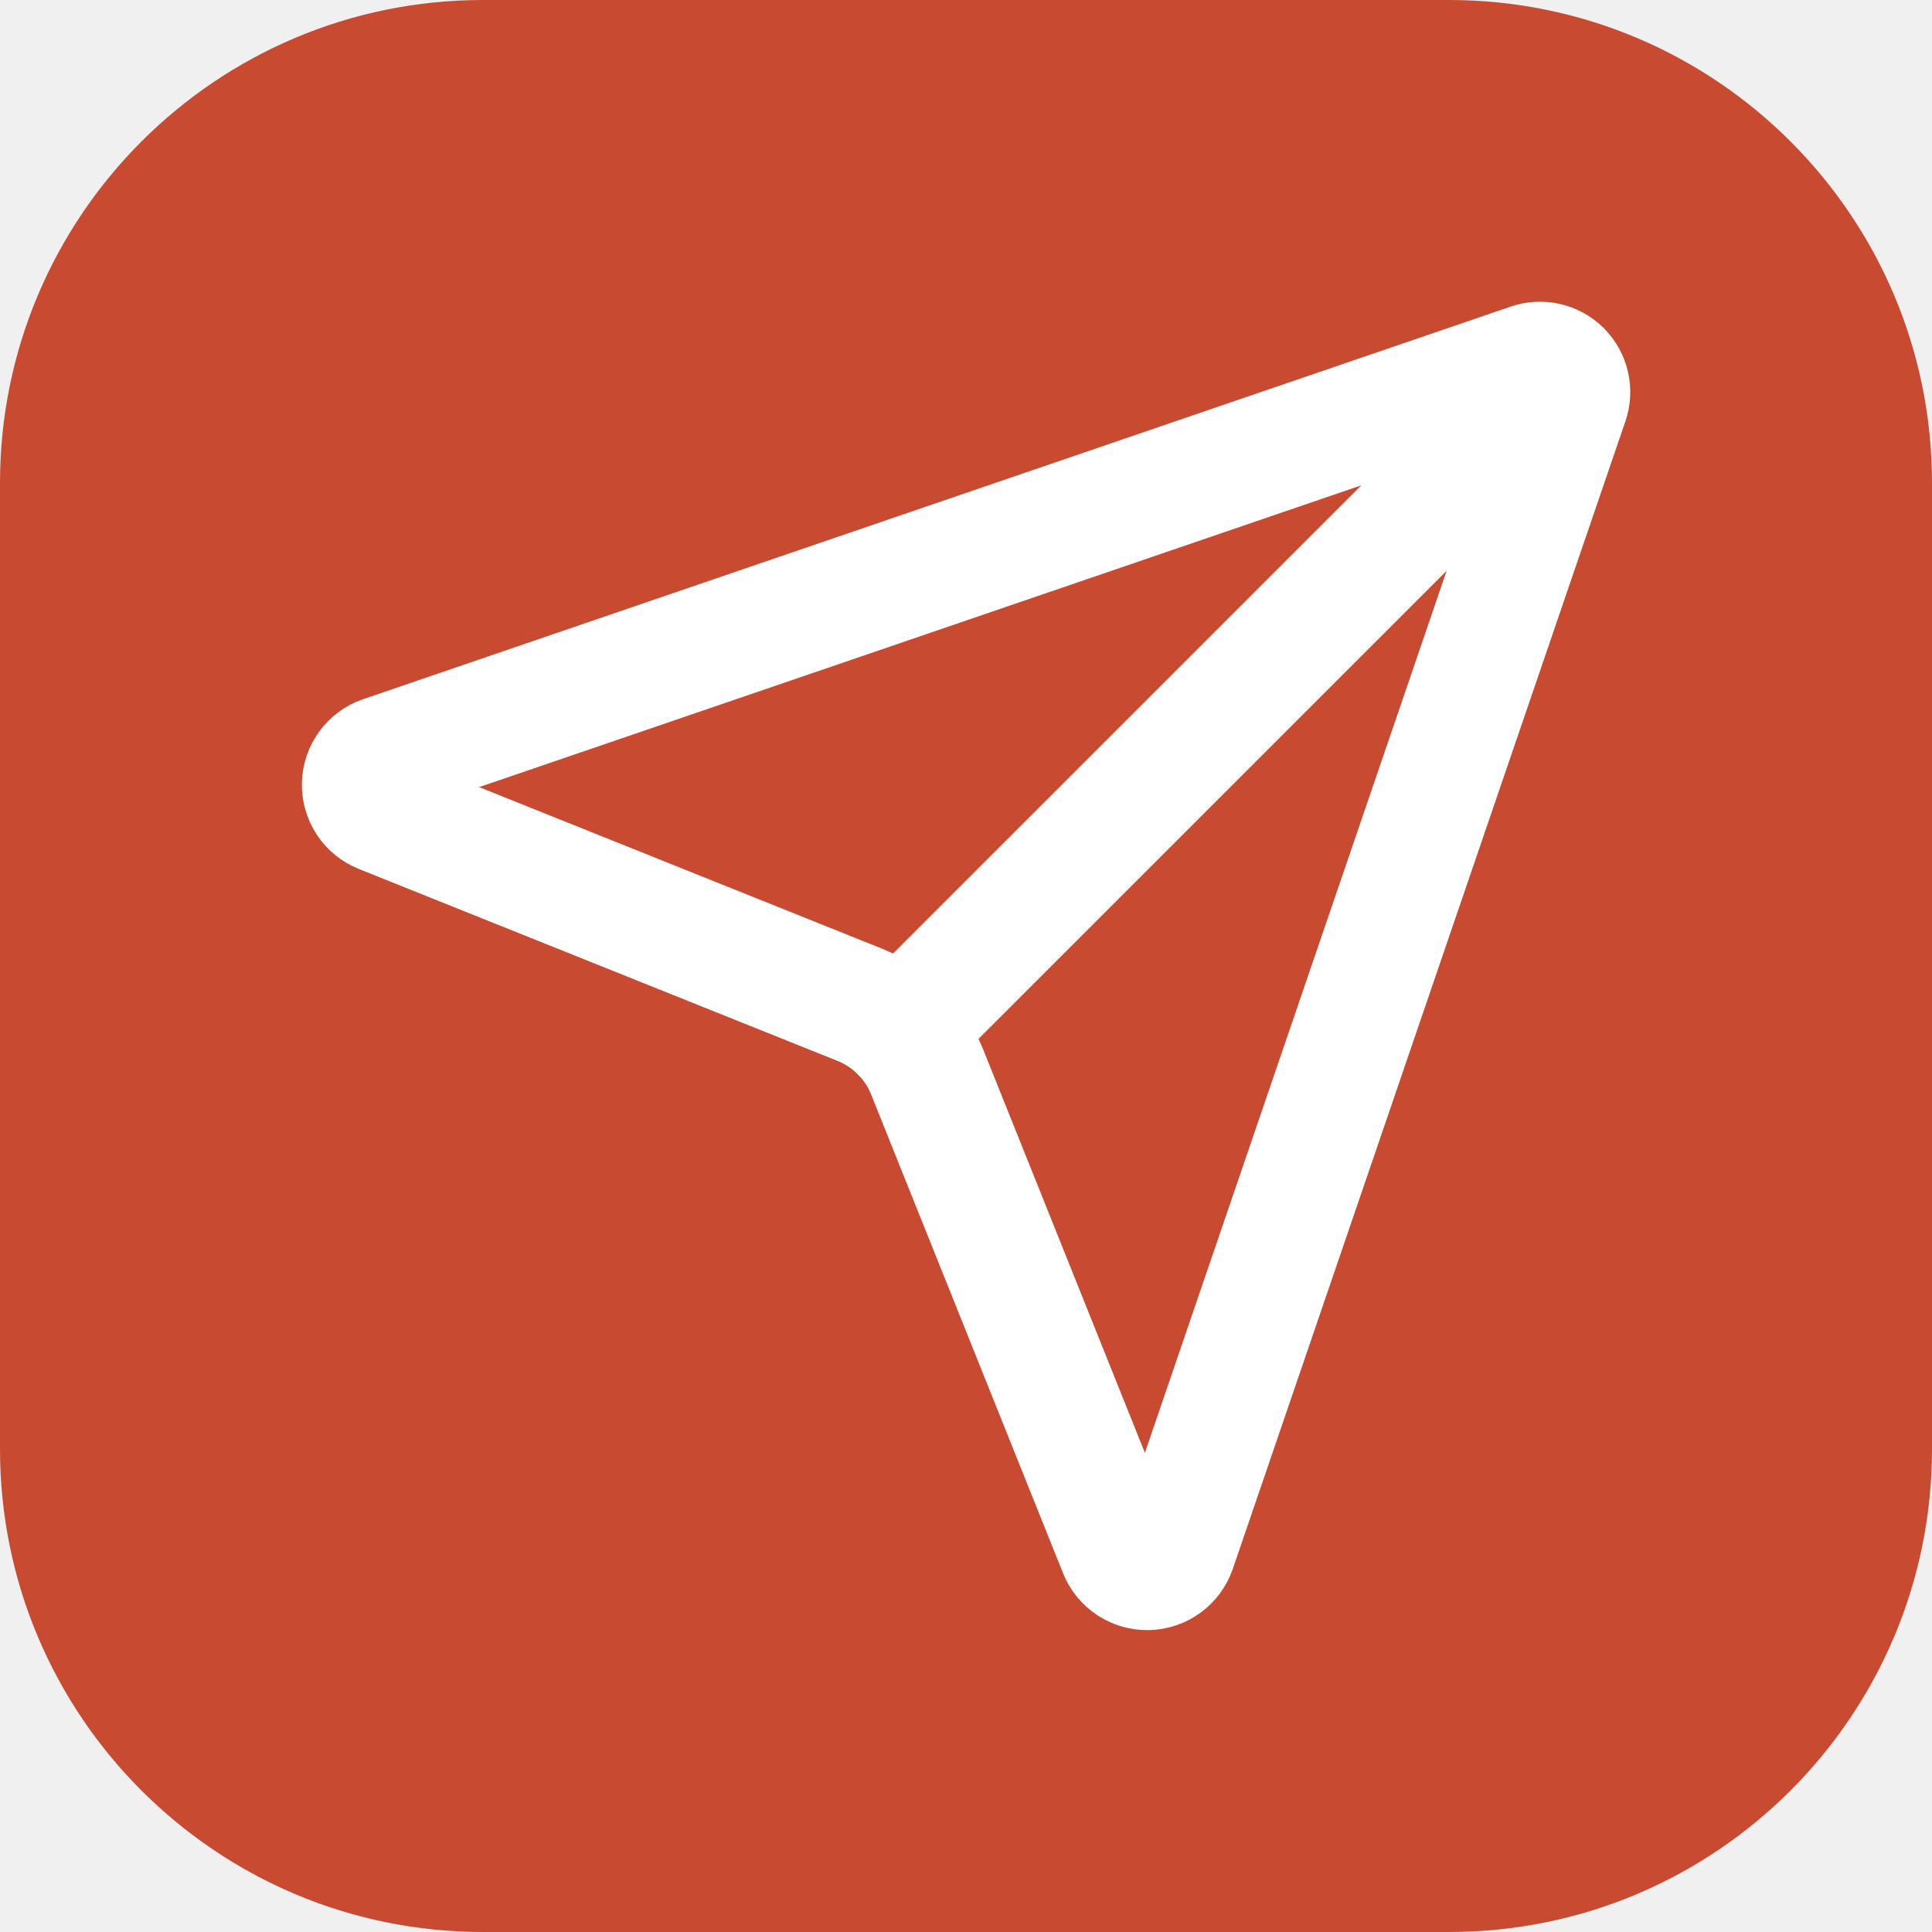
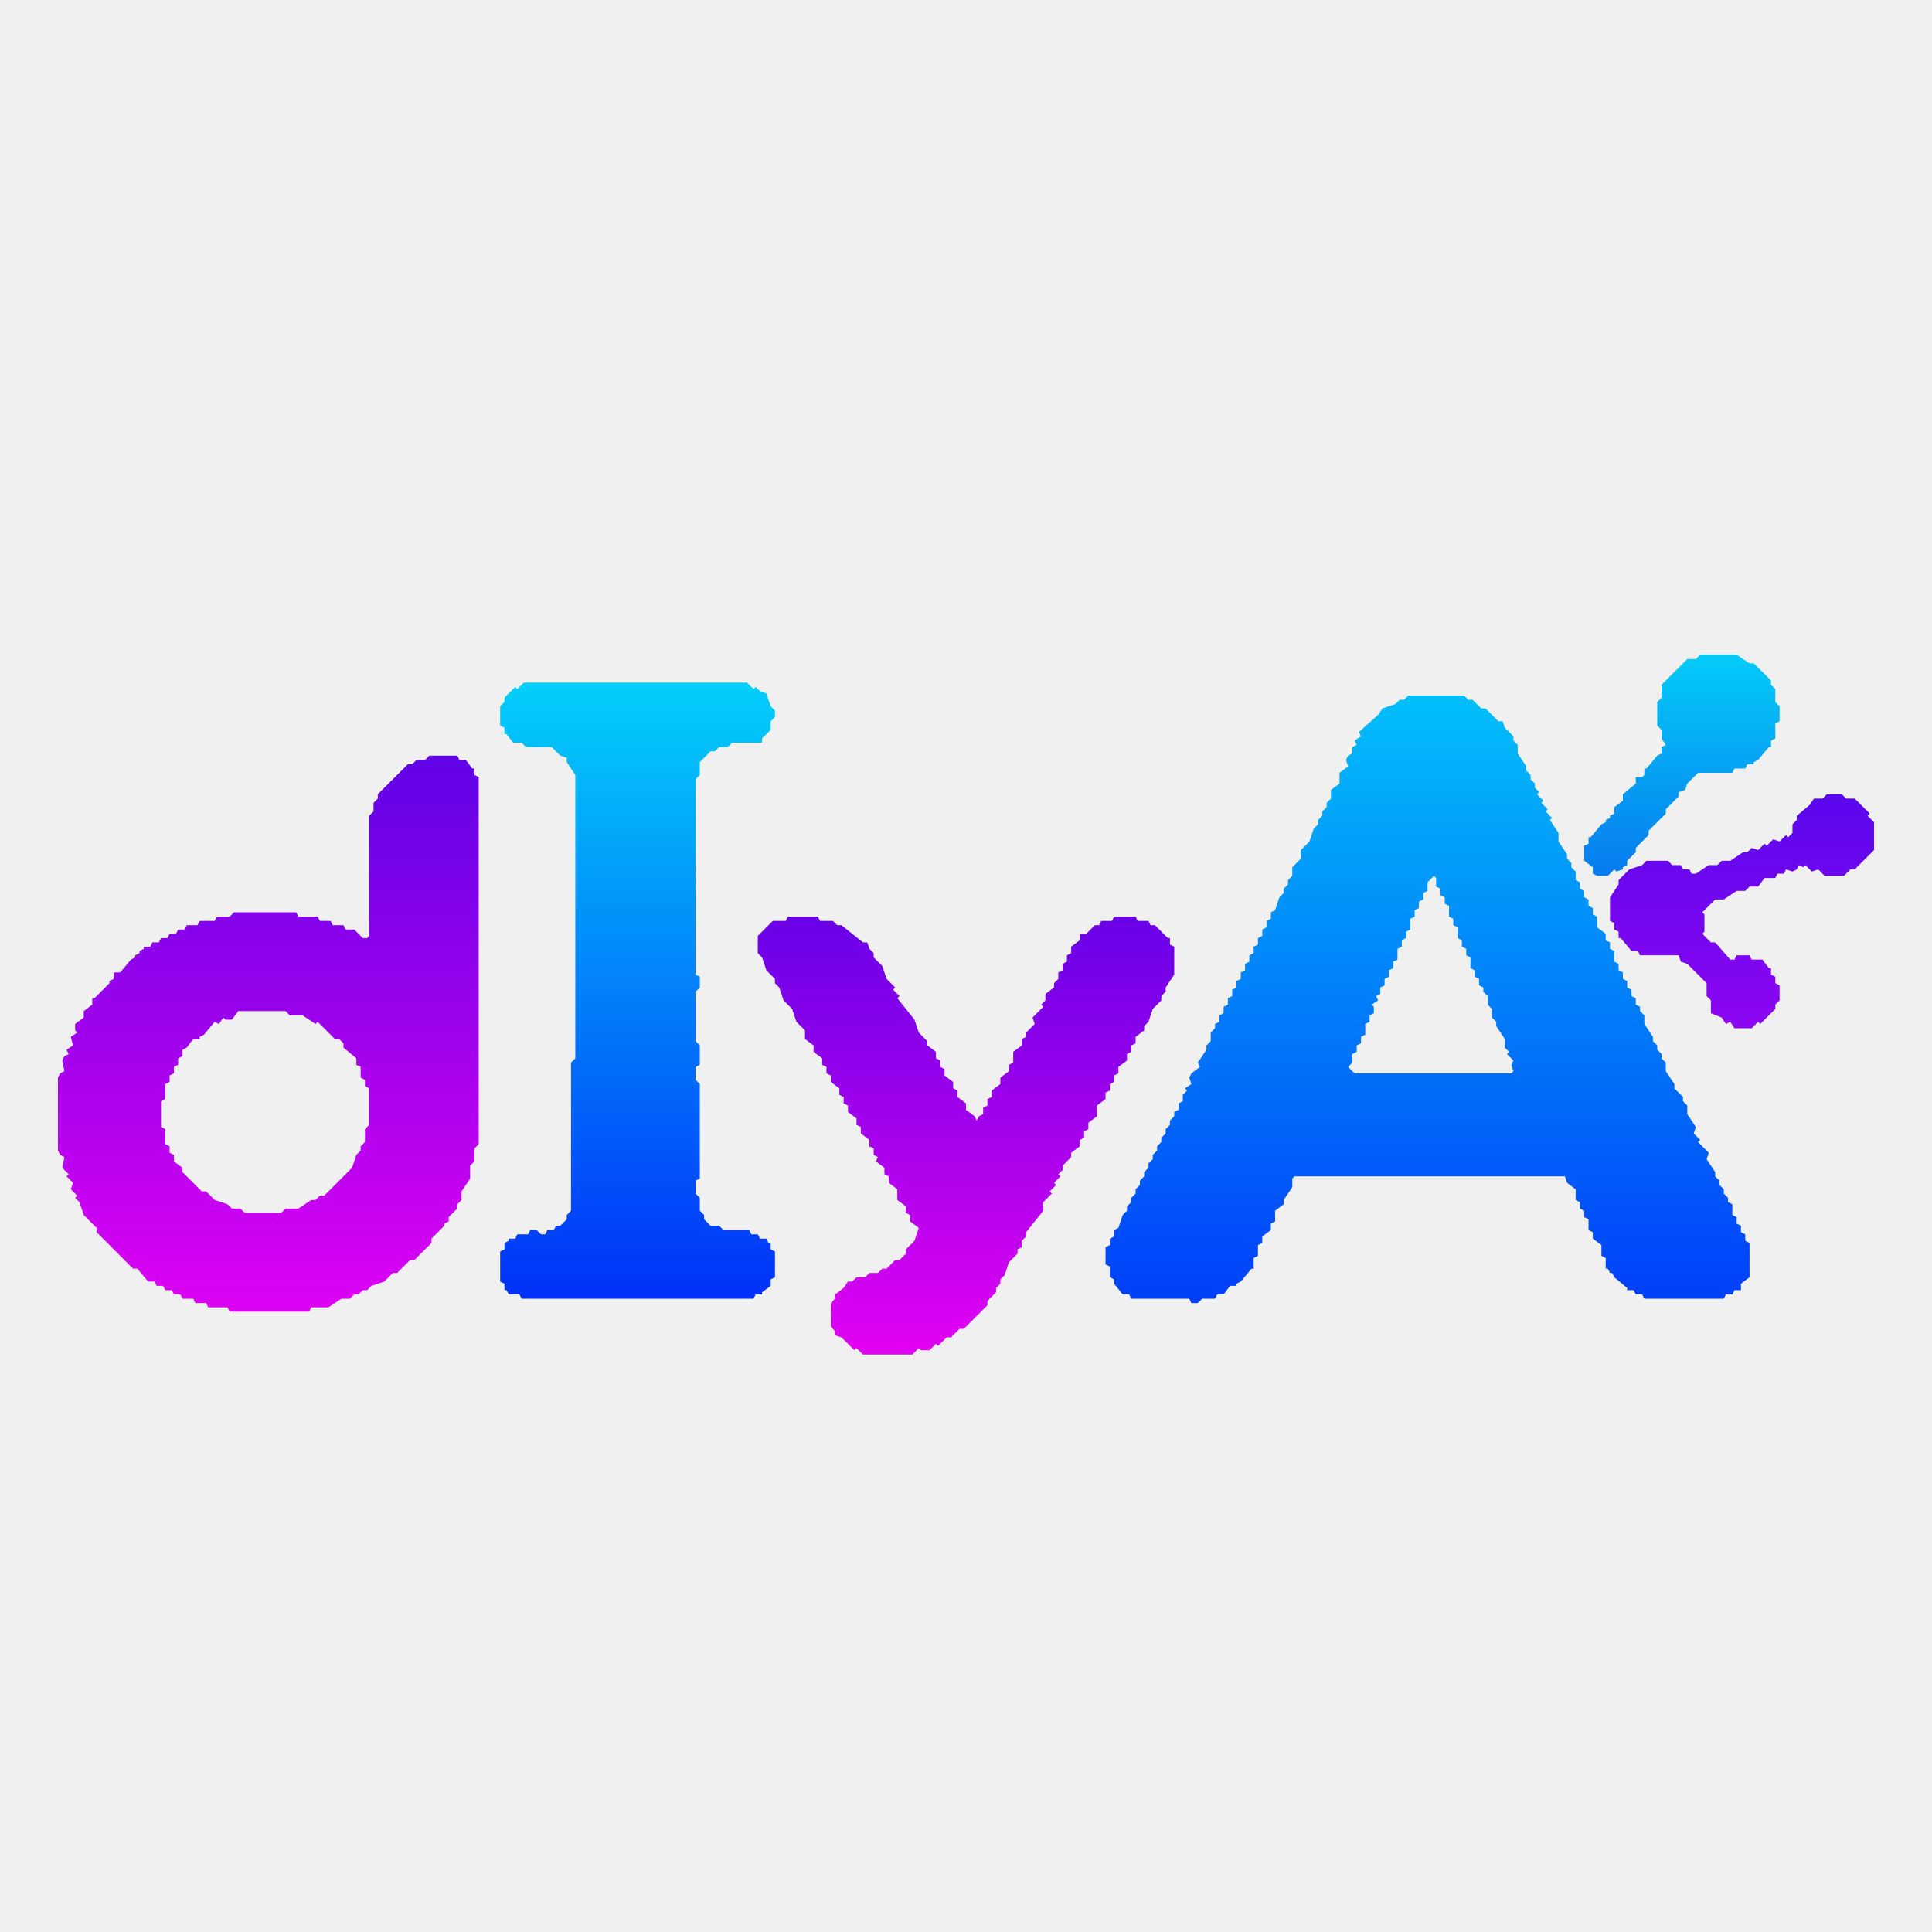
- <svg xmlns="http://www.w3.org/2000/svg" viewBox="0 0 64 64" fill="none">
-   <rect width="64" height="64" rx="16" fill="#C84B31" />
-   <g transform="translate(8, 8) scale(2)">
-     <path d="M14.536 21.686a.5.5 0 0 0 .937-.024l6.5-19a.496.496 0 0 0-.635-.635l-19 6.5a.5.5 0 0 0-.024.937l7.93 3.18a2 2 0 0 1 1.112 1.11z" fill="none" stroke="#FFFFFF" stroke-width="2" stroke-linecap="round" stroke-linejoin="round" />
-     <path d="m21.854 2.147-10.94 10.939" stroke="#FFFFFF" stroke-width="2" stroke-linecap="round" stroke-linejoin="round" />
+ <svg xmlns="http://www.w3.org/2000/svg" width="512" height="512" viewBox="0 0 900 900">
+   <defs>
+     <linearGradient id="g1" x1="0" y1="0" x2="0" y2="1">
+       <stop offset="0%" stop-color="#04cbf8" />
+       <stop offset="100%" stop-color="#067bef" />
+     </linearGradient>
+     <linearGradient id="g2" x1="0" y1="0" x2="0" y2="1">
+       <stop offset="0%" stop-color="#02cffa" />
+       <stop offset="100%" stop-color="#0130f9" />
+     </linearGradient>
+     <linearGradient id="g3" x1="0" y1="0" x2="0" y2="1">
+       <stop offset="0%" stop-color="#01bffa" />
+       <stop offset="100%" stop-color="#013ef9" />
+     </linearGradient>
+     <linearGradient id="g4" x1="0" y1="0" x2="0" y2="1">
+       <stop offset="0%" stop-color="#6002e6" />
+       <stop offset="100%" stop-color="#de01f3" />
+     </linearGradient>
+     <linearGradient id="g5" x1="0" y1="0" x2="0" y2="1">
+       <stop offset="0%" stop-color="#5a07ed" />
+       <stop offset="100%" stop-color="#8c06f1" />
+     </linearGradient>
+     <linearGradient id="g6" x1="0" y1="0" x2="0" y2="1">
+       <stop offset="0%" stop-color="#6801e7" />
+       <stop offset="100%" stop-color="#e201f2" />
+     </linearGradient>
+   </defs>
+   <g transform="translate(0, 285)">
+     <path d="M 817.0,24.0 815.0,24.0 809.0,20.0 792.0,20.0 790.0,22.0 786.0,22.0 774.0,34.0 774.0,40.0 772.0,42.0 772.0,53.0 774.0,55.0 774.0,59.0 776.0,62.0 774.0,63.0 774.0,66.0 772.0,67.0 767.0,73.0 766.0,73.0 766.0,76.0 765.0,77.0 762.0,77.0 762.0,80.0 756.0,85.0 756.0,88.0 752.0,91.0 752.0,94.0 750.0,95.0 750.0,96.0 748.0,97.0 748.0,98.0 746.0,99.0 741.0,105.0 740.0,105.0 740.0,108.0 738.0,109.0 738.0,116.0 742.0,119.0 742.0,122.0 744.0,123.0 749.0,123.0 752.0,120.0 753.0,121.0 756.0,120.0 756.0,119.0 758.0,118.0 758.0,116.0 762.0,112.0 762.0,110.0 768.0,104.0 768.0,102.0 776.0,94.0 776.0,92.0 782.0,86.0 782.0,84.0 785.0,83.0 786.0,80.0 791.0,75.0 807.0,75.0 808.0,73.0 813.0,73.0 814.0,71.0 817.0,71.0 817.0,70.0 819.0,69.0 824.0,63.0 825.0,63.0 825.0,60.0 827.0,59.0 827.0,52.0 829.0,51.0 829.0,44.0 827.0,42.0 827.0,36.0 825.0,34.0 825.0,32.0 Z" fill="url(#g1)" fill-rule="evenodd" />
+     <path d="M 244.0,33.0 241.0,36.0 240.0,35.0 235.0,40.0 235.0,42.0 233.0,44.0 233.0,53.0 235.0,54.0 235.0,57.0 236.0,57.0 239.0,61.0 243.0,61.0 245.0,63.0 257.0,63.0 261.0,67.0 264.0,68.0 264.0,70.0 268.0,76.0 268.0,208.0 266.0,210.0 266.0,279.0 264.0,281.0 264.0,283.0 261.0,286.0 259.0,286.0 258.0,288.0 255.0,288.0 254.0,290.0 252.0,290.0 250.0,288.0 247.0,288.0 246.0,290.0 241.0,290.0 240.0,292.0 237.0,292.0 237.0,293.0 235.0,294.0 235.0,297.0 233.0,298.0 233.0,312.0 235.0,313.0 235.0,316.0 236.0,316.0 237.0,318.0 242.0,318.0 243.0,320.0 351.0,320.0 352.0,318.0 355.0,318.0 355.0,317.0 359.0,314.0 359.0,311.0 361.0,310.0 361.0,298.0 359.0,297.0 359.0,294.0 358.0,294.0 357.0,292.0 354.0,292.0 353.0,290.0 350.0,290.0 349.0,288.0 337.0,288.0 335.0,286.0 331.0,286.0 328.0,283.0 328.0,281.0 326.0,279.0 326.0,273.0 324.0,271.0 324.0,265.0 326.0,264.0 326.0,220.0 324.0,218.0 324.0,212.0 326.0,211.0 326.0,202.0 324.0,200.0 324.0,177.0 326.0,175.0 326.0,170.0 324.0,169.0 324.0,78.0 326.0,76.0 326.0,70.0 331.0,65.0 333.0,65.0 335.0,63.0 339.0,63.0 341.0,61.0 355.0,61.0 355.0,59.0 359.0,55.0 359.0,51.0 361.0,49.0 361.0,46.0 359.0,44.0 357.0,38.0 354.0,37.0 352.0,35.0 351.0,36.0 348.0,33.0 Z" fill="url(#g2)" fill-rule="evenodd" />
+     <path d="M 644.0,45.0 642.0,48.0 633.0,56.0 634.0,58.0 631.0,60.0 632.0,62.0 630.0,63.0 630.0,66.0 628.0,67.0 627.0,69.0 628.0,72.0 624.0,75.0 624.0,80.0 620.0,83.0 620.0,87.0 618.0,89.0 618.0,91.0 616.0,93.0 616.0,95.0 614.0,97.0 614.0,99.0 612.0,101.0 610.0,107.0 606.0,111.0 606.0,115.0 602.0,119.0 602.0,123.0 600.0,125.0 600.0,127.0 598.0,129.0 598.0,131.0 596.0,133.0 594.0,139.0 592.0,140.0 592.0,143.0 590.0,144.0 590.0,147.0 588.0,148.0 588.0,151.0 586.0,152.0 586.0,155.0 584.0,156.0 584.0,159.0 582.0,160.0 582.0,163.0 580.0,164.0 580.0,167.0 578.0,168.0 578.0,171.0 576.0,172.0 576.0,175.0 574.0,176.0 574.0,179.0 572.0,180.0 572.0,183.0 570.0,184.0 570.0,187.0 568.0,188.0 568.0,191.0 566.0,192.0 566.0,194.0 564.0,196.0 564.0,200.0 562.0,202.0 562.0,204.0 558.0,210.0 559.0,212.0 555.0,215.0 554.0,217.0 555.0,220.0 552.0,222.0 553.0,223.0 551.0,225.0 551.0,228.0 549.0,229.0 549.0,232.0 547.0,233.0 547.0,235.0 545.0,237.0 545.0,239.0 543.0,241.0 543.0,243.0 541.0,245.0 541.0,247.0 539.0,249.0 539.0,251.0 537.0,253.0 537.0,255.0 535.0,257.0 535.0,259.0 533.0,261.0 533.0,263.0 531.0,265.0 531.0,267.0 529.0,269.0 529.0,271.0 527.0,273.0 527.0,275.0 525.0,277.0 525.0,279.0 523.0,281.0 521.0,287.0 519.0,288.0 519.0,291.0 517.0,292.0 517.0,295.0 515.0,296.0 515.0,304.0 517.0,305.0 517.0,310.0 519.0,311.0 519.0,313.0 523.0,318.0 526.0,318.0 527.0,320.0 554.0,320.0 555.0,322.0 558.0,322.0 560.0,320.0 566.0,320.0 567.0,318.0 570.0,318.0 573.0,314.0 576.0,314.0 576.0,313.0 578.0,312.0 583.0,306.0 584.0,306.0 584.0,301.0 586.0,300.0 586.0,295.0 588.0,294.0 588.0,291.0 592.0,288.0 592.0,285.0 594.0,284.0 594.0,279.0 598.0,276.0 598.0,274.0 602.0,268.0 602.0,264.0 603.0,263.0 729.0,263.0 730.0,266.0 734.0,269.0 734.0,274.0 736.0,275.0 736.0,278.0 738.0,279.0 738.0,282.0 740.0,283.0 740.0,288.0 742.0,289.0 742.0,292.0 746.0,295.0 746.0,300.0 748.0,301.0 748.0,306.0 749.0,306.0 750.0,308.0 751.0,308.0 752.0,310.0 758.0,315.0 758.0,316.0 761.0,316.0 762.0,318.0 765.0,318.0 766.0,320.0 803.0,320.0 804.0,318.0 807.0,318.0 808.0,316.0 811.0,316.0 811.0,313.0 815.0,310.0 815.0,294.0 813.0,293.0 813.0,290.0 811.0,289.0 811.0,286.0 809.0,285.0 809.0,282.0 807.0,281.0 807.0,276.0 805.0,275.0 805.0,273.0 803.0,271.0 803.0,269.0 801.0,267.0 801.0,265.0 799.0,263.0 799.0,261.0 795.0,255.0 796.0,252.0 791.0,247.0 792.0,246.0 789.0,243.0 790.0,240.0 786.0,234.0 786.0,230.0 784.0,228.0 784.0,226.0 780.0,222.0 780.0,220.0 776.0,214.0 776.0,210.0 774.0,208.0 774.0,206.0 772.0,204.0 772.0,202.0 770.0,200.0 770.0,198.0 766.0,192.0 766.0,188.0 764.0,186.0 764.0,184.0 762.0,183.0 762.0,180.0 760.0,179.0 760.0,176.0 758.0,175.0 758.0,172.0 756.0,171.0 756.0,168.0 754.0,167.0 754.0,164.0 752.0,163.0 752.0,158.0 750.0,157.0 750.0,154.0 748.0,153.0 748.0,150.0 744.0,147.0 744.0,142.0 742.0,141.0 742.0,138.0 740.0,137.0 740.0,134.0 738.0,133.0 738.0,130.0 736.0,129.0 736.0,126.0 734.0,125.0 734.0,121.0 732.0,119.0 732.0,117.0 730.0,115.0 730.0,113.0 726.0,107.0 726.0,103.0 722.0,97.0 723.0,96.0 720.0,93.0 721.0,92.0 718.0,89.0 719.0,88.0 716.0,85.0 717.0,84.0 715.0,82.0 715.0,80.0 713.0,78.0 713.0,76.0 711.0,74.0 711.0,72.0 707.0,66.0 707.0,62.0 705.0,60.0 705.0,58.0 701.0,54.0 700.0,51.0 698.0,51.0 692.0,45.0 690.0,45.0 686.0,41.0 684.0,41.0 682.0,39.0 656.0,39.0 654.0,41.0 652.0,41.0 650.0,43.0 Z M 668.0,123.0 669.0,124.0 669.0,128.0 671.0,129.0 671.0,132.0 673.0,133.0 673.0,136.0 675.0,137.0 675.0,142.0 677.0,143.0 677.0,146.0 679.0,147.0 679.0,152.0 681.0,153.0 681.0,156.0 683.0,157.0 683.0,160.0 685.0,161.0 685.0,166.0 687.0,167.0 687.0,170.0 689.0,171.0 689.0,174.0 691.0,175.0 691.0,177.0 693.0,179.0 693.0,183.0 695.0,185.0 695.0,189.0 697.0,191.0 697.0,193.0 701.0,199.0 701.0,203.0 703.0,205.0 702.0,206.0 705.0,209.0 704.0,211.0 705.0,214.0 704.0,215.0 631.0,215.0 628.0,212.0 630.0,210.0 630.0,206.0 632.0,205.0 632.0,202.0 634.0,201.0 634.0,198.0 636.0,197.0 636.0,192.0 638.0,191.0 638.0,188.0 640.0,187.0 640.0,184.0 639.0,183.0 642.0,181.0 641.0,179.0 643.0,178.0 643.0,175.0 645.0,174.0 645.0,171.0 647.0,170.0 647.0,167.0 649.0,166.0 649.0,163.0 651.0,162.0 651.0,157.0 653.0,156.0 653.0,153.0 655.0,152.0 655.0,149.0 657.0,148.0 657.0,143.0 659.0,142.0 659.0,139.0 661.0,138.0 661.0,135.0 663.0,134.0 663.0,131.0 665.0,130.0 665.0,126.0 Z" fill="url(#g3)" fill-rule="evenodd" />
+     <path d="M 217.0,69.0 214.0,69.0 213.0,67.0 200.0,67.0 198.0,69.0 194.0,69.0 192.0,71.0 190.0,71.0 176.0,85.0 176.0,87.0 174.0,89.0 174.0,93.0 172.0,95.0 172.0,151.0 171.0,152.0 169.0,152.0 165.0,148.0 161.0,148.0 160.0,146.0 155.0,146.0 154.0,144.0 149.0,144.0 148.0,142.0 139.0,142.0 138.0,140.0 109.0,140.0 107.0,142.0 101.0,142.0 100.0,144.0 93.0,144.0 92.0,146.0 87.0,146.0 86.0,148.0 83.0,148.0 82.0,150.0 79.0,150.0 78.0,152.0 75.0,152.0 74.0,154.0 71.0,154.0 70.0,156.0 67.0,156.0 67.0,157.0 65.0,158.0 65.0,159.0 63.0,160.0 63.0,161.0 61.0,162.0 56.0,168.0 53.0,168.0 53.0,171.0 51.0,172.0 51.0,173.0 44.0,180.0 43.0,180.0 43.0,183.0 39.0,186.0 39.0,189.0 35.0,192.0 35.0,195.0 36.0,196.0 33.0,198.0 34.0,202.0 31.0,204.0 32.0,206.0 30.0,207.0 29.0,209.0 30.0,214.0 28.0,215.0 27.0,217.0 27.0,251.0 28.0,253.0 30.0,254.0 29.0,259.0 32.0,262.0 31.0,263.0 34.0,266.0 33.0,269.0 36.0,272.0 35.0,273.0 37.0,275.0 39.0,281.0 45.0,287.0 45.0,289.0 62.0,306.0 64.0,306.0 69.0,312.0 72.0,312.0 73.0,314.0 76.0,314.0 77.0,316.0 80.0,316.0 81.0,318.0 84.0,318.0 85.0,320.0 90.0,320.0 91.0,322.0 96.0,322.0 97.0,324.0 106.0,324.0 107.0,326.0 144.0,326.0 145.0,324.0 153.0,324.0 159.0,320.0 163.0,320.0 165.0,318.0 167.0,318.0 169.0,316.0 171.0,316.0 173.0,314.0 179.0,312.0 183.0,308.0 185.0,308.0 191.0,302.0 193.0,302.0 201.0,294.0 201.0,292.0 207.0,286.0 207.0,285.0 209.0,284.0 209.0,282.0 213.0,278.0 213.0,276.0 215.0,274.0 215.0,270.0 219.0,264.0 219.0,258.0 221.0,256.0 221.0,250.0 223.0,248.0 223.0,77.0 221.0,76.0 221.0,73.0 220.0,73.0 Z M 111.0,186.0 133.0,186.0 135.0,188.0 141.0,188.0 147.0,192.0 148.0,191.0 156.0,199.0 158.0,199.0 160.0,201.0 160.0,203.0 166.0,208.0 166.0,211.0 168.0,212.0 168.0,217.0 170.0,218.0 170.0,221.0 172.0,222.0 172.0,239.0 170.0,241.0 170.0,247.0 168.0,249.0 168.0,251.0 166.0,253.0 164.0,259.0 151.0,272.0 149.0,272.0 147.0,274.0 145.0,274.0 139.0,278.0 133.0,278.0 131.0,280.0 114.0,280.0 112.0,278.0 108.0,278.0 106.0,276.0 100.0,274.0 96.0,270.0 94.0,270.0 85.0,261.0 85.0,259.0 81.0,256.0 81.0,253.0 79.0,252.0 79.0,249.0 77.0,248.0 77.0,241.0 75.0,240.0 75.0,228.0 77.0,227.0 77.0,220.0 79.0,219.0 79.0,216.0 81.0,215.0 81.0,212.0 83.0,211.0 83.0,208.0 85.0,207.0 85.0,204.0 87.0,203.0 90.0,199.0 93.0,199.0 93.0,198.0 95.0,197.0 100.0,191.0 102.0,192.0 104.0,189.0 105.0,190.0 108.0,190.0 Z" fill="url(#g4)" fill-rule="evenodd" />
+     <path d="M 873.0,98.0 870.0,95.0 871.0,94.0 864.0,87.0 860.0,87.0 858.0,85.0 851.0,85.0 849.0,87.0 845.0,87.0 843.0,90.0 837.0,95.0 837.0,97.0 835.0,99.0 835.0,103.0 833.0,105.0 832.0,104.0 829.0,107.0 826.0,106.0 823.0,109.0 822.0,108.0 819.0,111.0 816.0,110.0 814.0,112.0 812.0,112.0 806.0,116.0 802.0,116.0 800.0,118.0 796.0,118.0 790.0,122.0 788.0,122.0 787.0,120.0 784.0,120.0 783.0,118.0 779.0,118.0 777.0,116.0 767.0,116.0 765.0,118.0 759.0,120.0 754.0,125.0 754.0,127.0 750.0,133.0 750.0,144.0 752.0,145.0 752.0,148.0 754.0,149.0 754.0,152.0 755.0,152.0 760.0,158.0 763.0,158.0 764.0,160.0 782.0,160.0 783.0,163.0 786.0,164.0 795.0,173.0 795.0,179.0 797.0,181.0 797.0,187.0 802.0,189.0 804.0,192.0 806.0,191.0 808.0,194.0 816.0,194.0 819.0,191.0 820.0,192.0 827.0,185.0 827.0,183.0 829.0,181.0 829.0,174.0 827.0,173.0 827.0,170.0 825.0,169.0 825.0,166.0 824.0,166.0 821.0,162.0 816.0,162.0 815.0,160.0 809.0,160.0 808.0,162.0 806.0,162.0 799.0,154.0 797.0,154.0 793.0,150.0 794.0,149.0 794.0,141.0 793.0,140.0 799.0,134.0 803.0,134.0 809.0,130.0 813.0,130.0 815.0,128.0 819.0,128.0 822.0,124.0 827.0,124.0 828.0,122.0 831.0,122.0 832.0,120.0 835.0,121.0 837.0,120.0 838.0,118.0 840.0,119.0 841.0,118.0 844.0,121.0 847.0,120.0 850.0,123.0 859.0,123.0 862.0,120.0 864.0,120.0 873.0,111.0 Z" fill="url(#g5)" fill-rule="evenodd" />
+     <path d="M 535.0,144.0 530.0,144.0 529.0,142.0 519.0,142.0 518.0,144.0 513.0,144.0 512.0,146.0 510.0,146.0 506.0,150.0 503.0,150.0 503.0,153.0 499.0,156.0 499.0,159.0 497.0,160.0 497.0,163.0 495.0,164.0 495.0,167.0 493.0,168.0 493.0,171.0 491.0,173.0 491.0,175.0 487.0,178.0 487.0,181.0 485.0,183.0 486.0,184.0 481.0,189.0 482.0,192.0 478.0,196.0 478.0,198.0 476.0,199.0 476.0,202.0 472.0,205.0 472.0,210.0 470.0,211.0 470.0,214.0 466.0,217.0 466.0,220.0 462.0,223.0 462.0,226.0 460.0,227.0 460.0,230.0 458.0,231.0 458.0,234.0 456.0,235.0 455.0,237.0 454.0,235.0 450.0,232.0 450.0,229.0 446.0,226.0 446.0,223.0 444.0,222.0 444.0,219.0 440.0,216.0 440.0,213.0 438.0,212.0 438.0,209.0 436.0,208.0 436.0,205.0 432.0,202.0 432.0,200.0 428.0,196.0 426.0,190.0 418.0,180.0 419.0,179.0 416.0,176.0 417.0,175.0 413.0,171.0 411.0,165.0 407.0,161.0 407.0,159.0 405.0,157.0 404.0,154.0 402.0,154.0 392.0,146.0 390.0,146.0 388.0,144.0 382.0,144.0 381.0,142.0 367.0,142.0 366.0,144.0 360.0,144.0 353.0,151.0 353.0,159.0 355.0,161.0 357.0,167.0 361.0,171.0 361.0,173.0 363.0,175.0 365.0,181.0 369.0,185.0 371.0,191.0 375.0,195.0 375.0,199.0 379.0,202.0 379.0,205.0 383.0,208.0 383.0,211.0 385.0,212.0 385.0,215.0 387.0,216.0 387.0,219.0 391.0,222.0 391.0,225.0 393.0,226.0 393.0,229.0 395.0,230.0 395.0,233.0 399.0,236.0 399.0,239.0 401.0,240.0 401.0,243.0 405.0,246.0 405.0,249.0 407.0,250.0 407.0,253.0 409.0,254.0 408.0,256.0 412.0,259.0 412.0,262.0 414.0,263.0 414.0,266.0 418.0,269.0 418.0,274.0 422.0,277.0 422.0,280.0 424.0,281.0 424.0,284.0 428.0,287.0 426.0,293.0 422.0,297.0 422.0,299.0 419.0,302.0 417.0,302.0 413.0,306.0 411.0,306.0 409.0,308.0 405.0,308.0 403.0,310.0 399.0,310.0 397.0,312.0 395.0,312.0 393.0,315.0 389.0,318.0 389.0,320.0 387.0,322.0 387.0,333.0 389.0,335.0 389.0,337.0 392.0,338.0 398.0,344.0 399.0,343.0 402.0,346.0 425.0,346.0 428.0,343.0 429.0,344.0 433.0,344.0 436.0,341.0 437.0,342.0 441.0,338.0 443.0,338.0 447.0,334.0 449.0,334.0 460.0,323.0 460.0,321.0 464.0,317.0 464.0,315.0 466.0,313.0 466.0,311.0 468.0,309.0 470.0,303.0 474.0,299.0 474.0,297.0 476.0,296.0 476.0,293.0 478.0,291.0 478.0,289.0 486.0,279.0 486.0,275.0 490.0,271.0 489.0,270.0 492.0,267.0 491.0,266.0 494.0,263.0 493.0,262.0 495.0,260.0 495.0,258.0 499.0,254.0 499.0,252.0 503.0,249.0 503.0,246.0 505.0,245.0 505.0,242.0 507.0,241.0 507.0,238.0 511.0,235.0 511.0,230.0 515.0,227.0 515.0,224.0 517.0,223.0 517.0,220.0 519.0,219.0 519.0,216.0 521.0,215.0 521.0,212.0 525.0,209.0 525.0,206.0 527.0,205.0 527.0,202.0 529.0,201.0 529.0,198.0 533.0,195.0 533.0,193.0 535.0,191.0 537.0,185.0 541.0,181.0 541.0,179.0 543.0,177.0 543.0,175.0 547.0,169.0 547.0,156.0 545.0,155.0 545.0,152.0 544.0,152.0 538.0,146.0 536.0,146.0 Z" fill="url(#g6)" fill-rule="evenodd" />
  </g>
</svg>
